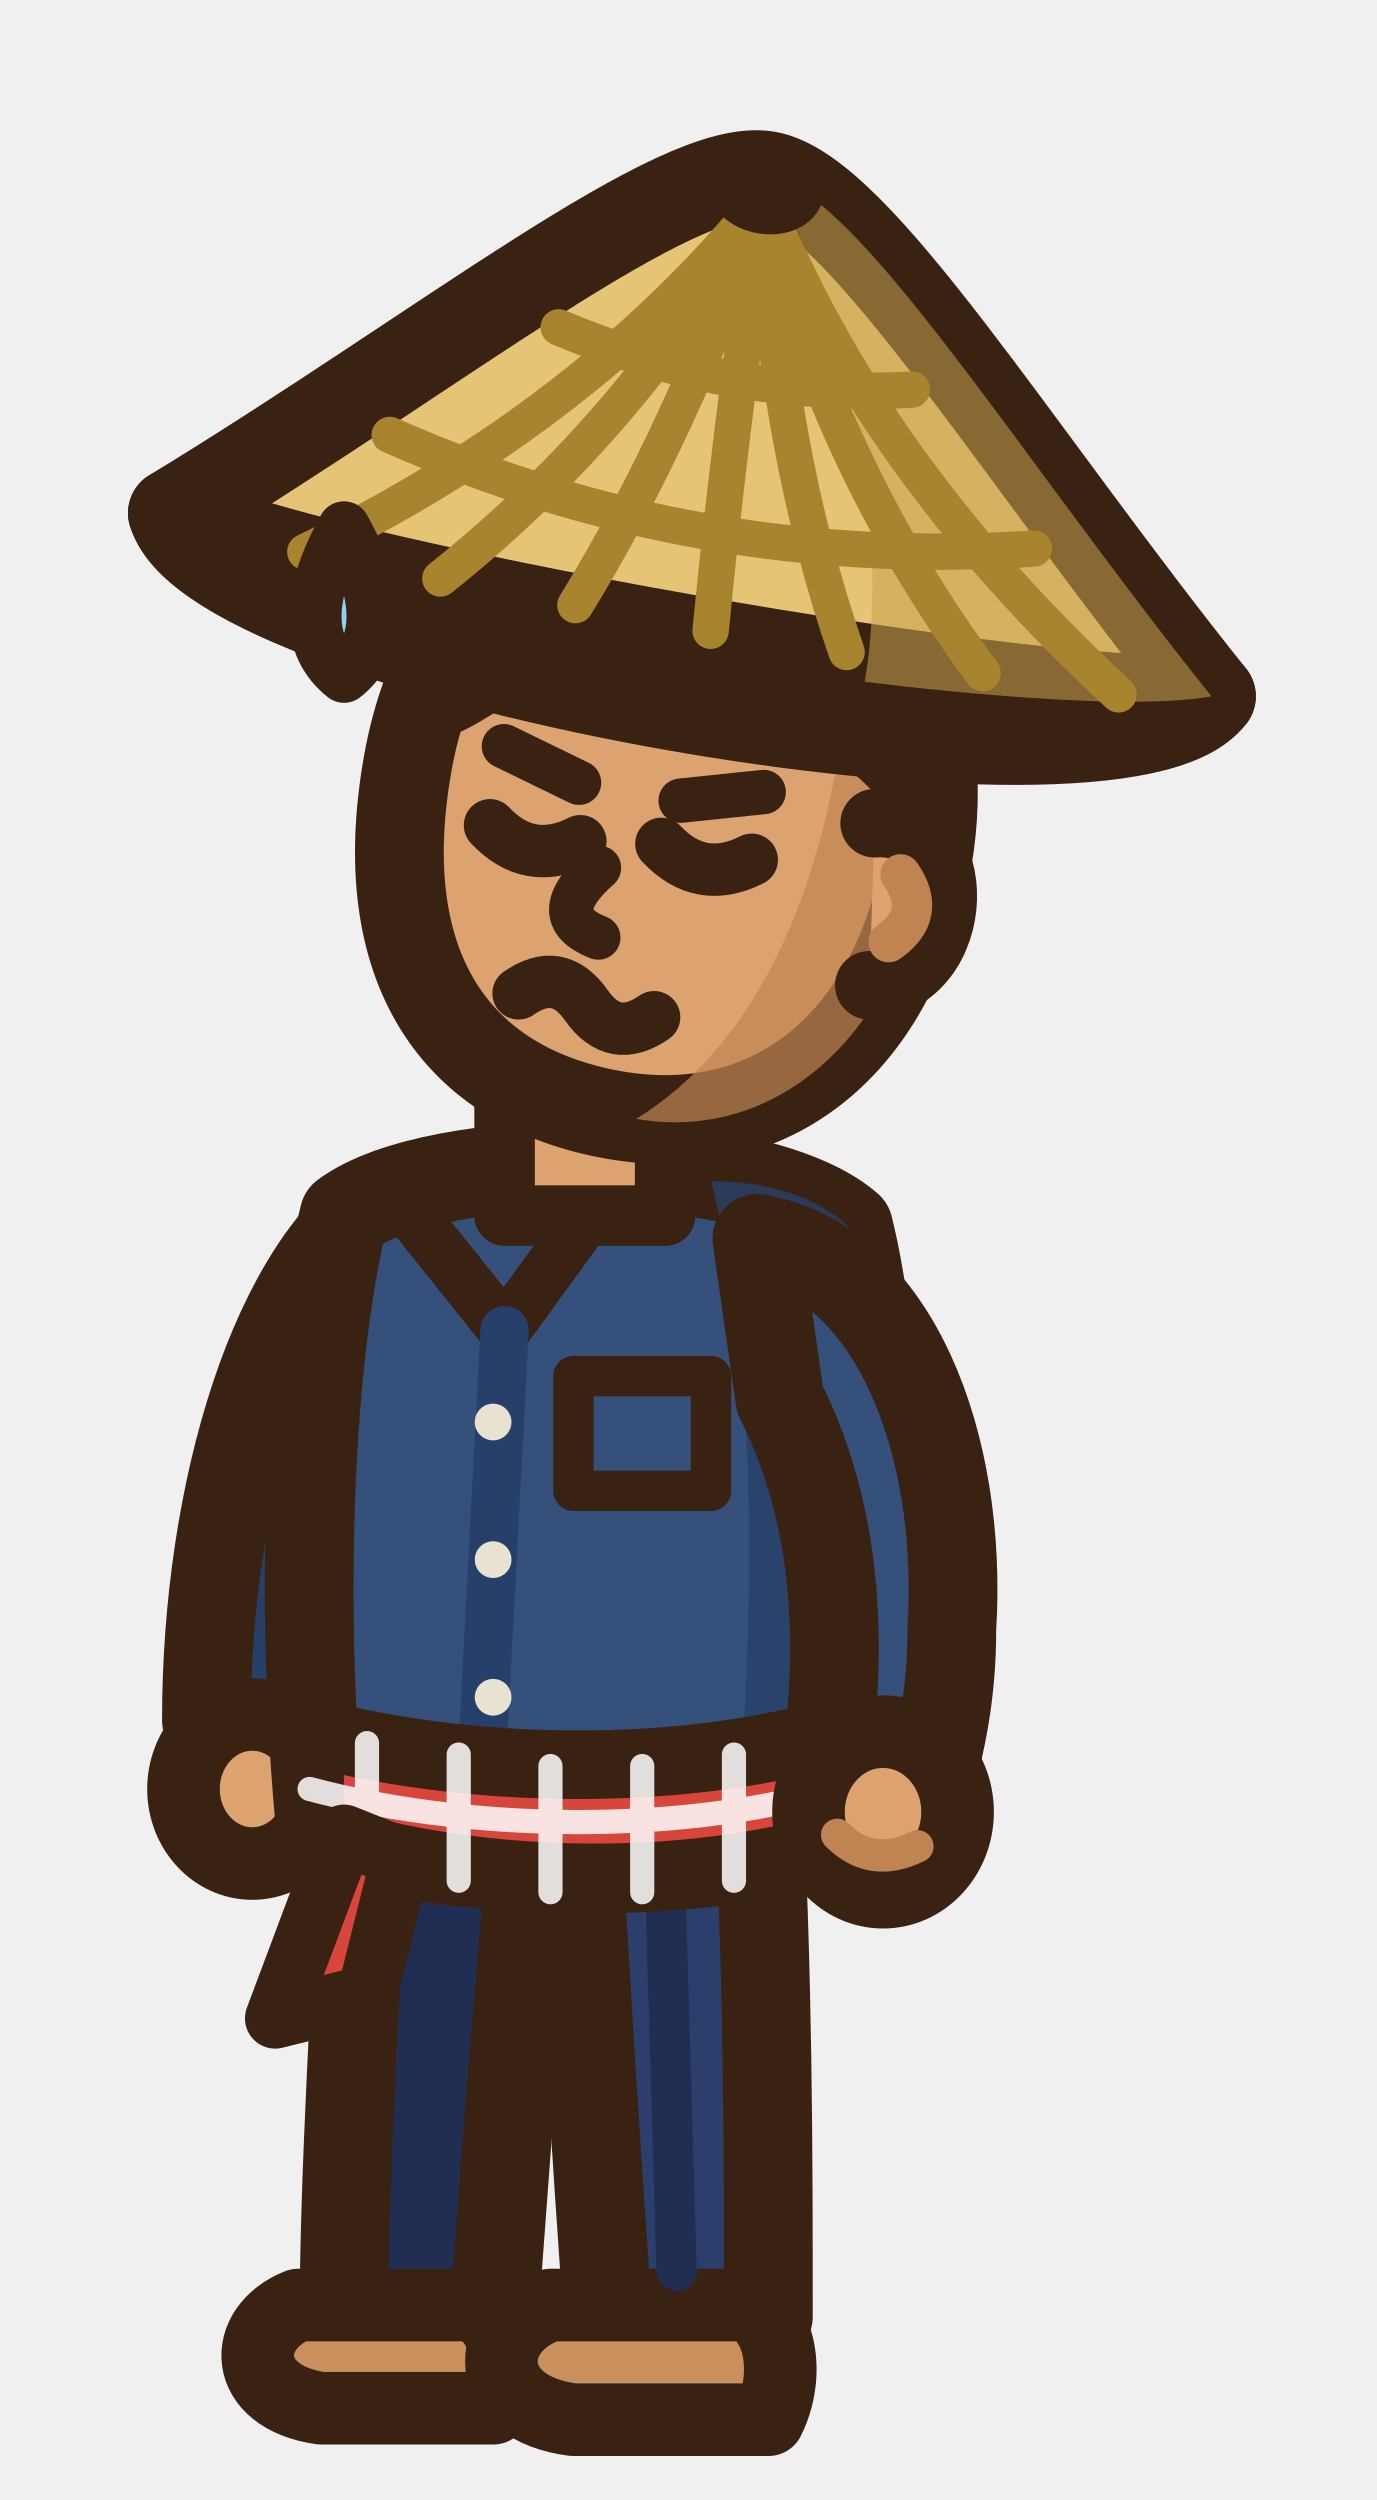
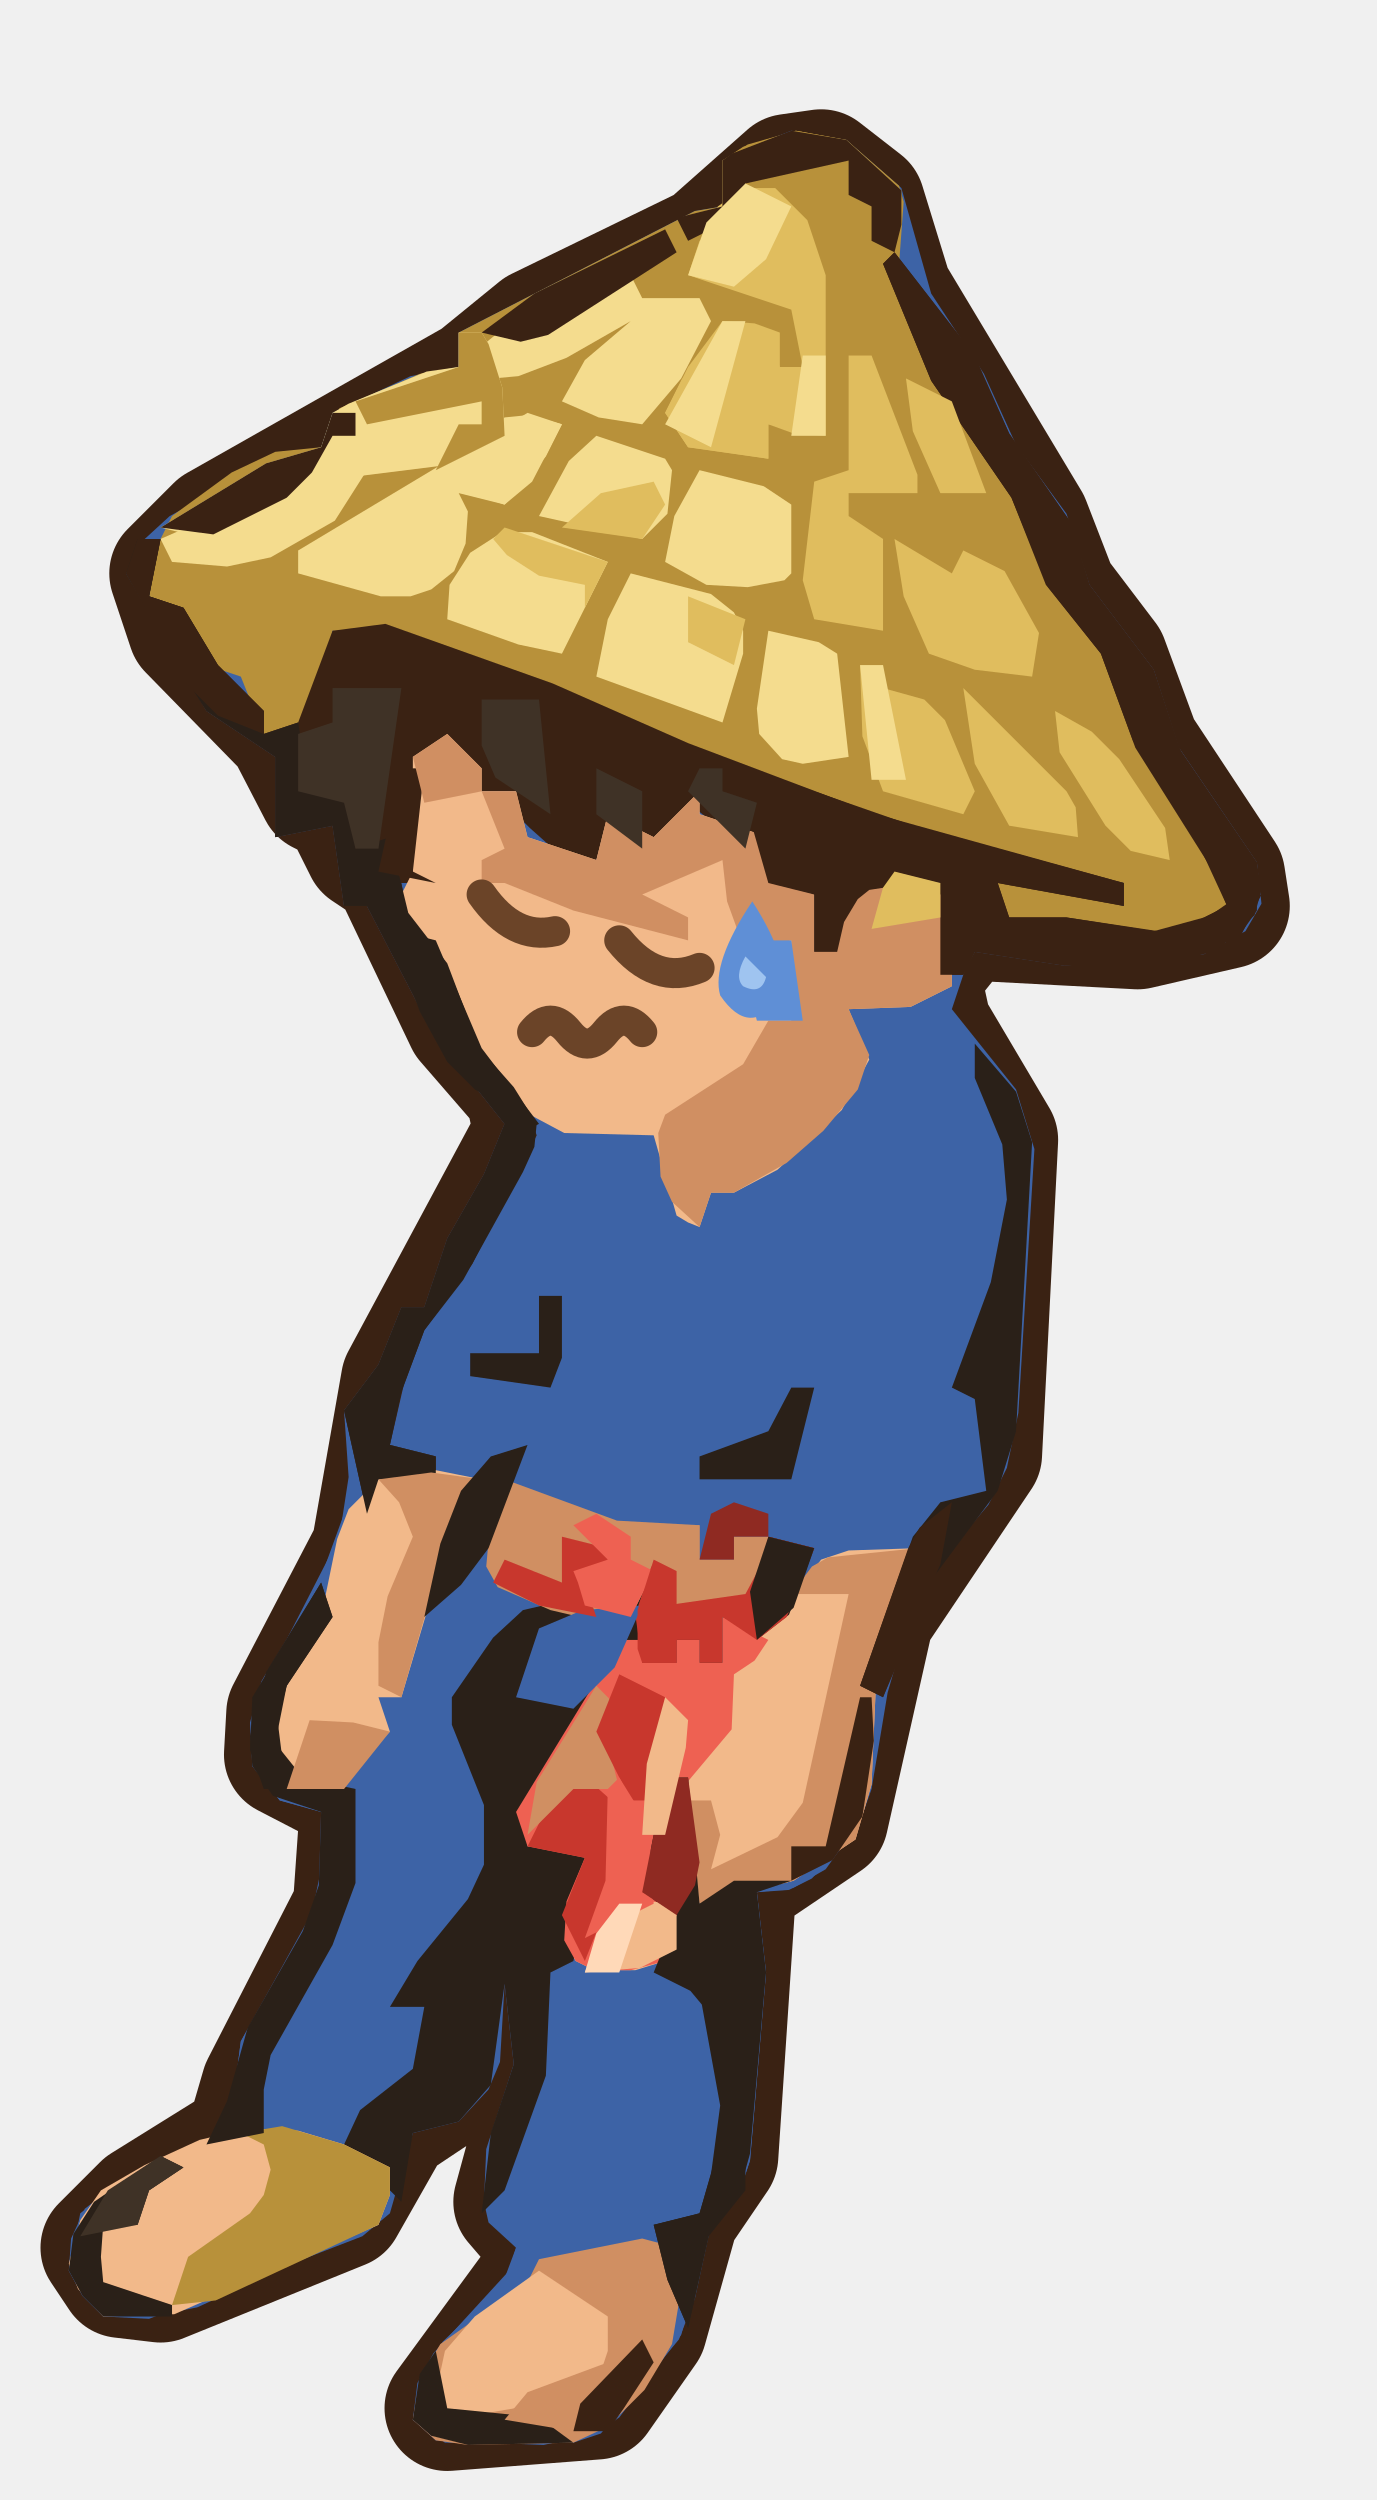
- <svg xmlns="http://www.w3.org/2000/svg" viewBox="0 0 60 109" width="60" height="109">
-   <g stroke-linejoin="round" stroke-linecap="round" transform="translate(-175 -195)">
-     <g transform="translate(200 300) scale(0.5 0.5) translate(-70 -206)">
-       <path d="M52 150C51 170 50 186 50 198L63 199C64 186 65 170 67 152Z" fill="#1f2e52" stroke="#3a2213" stroke-width="7.74" stroke-linejoin="round" stroke-linecap="round" />
-       <path d="M46 197C41 199 41 205 48 206L63 206C65 202 64 198 61 197Z" fill="#c98f5c" stroke="#3a2213" stroke-width="6.33" stroke-linejoin="round" stroke-linecap="round" />
-       <path d="M70 150C71 168 72 184 73 198L87 198C87 184 87 168 86 150Z" fill="#2c3e6b" stroke="#3a2213" stroke-width="7.74" stroke-linejoin="round" stroke-linecap="round" />
-       <path d="M68 197C62 199 62 206 70 207L87 207C89 203 88 198 85 197Z" fill="#c98f5c" stroke="#3a2213" stroke-width="6.33" stroke-linejoin="round" stroke-linecap="round" />
-       <path d="M78 160L79 194" fill="none" stroke="#1f2e52" stroke-width="3.52" stroke-linecap="round" stroke-linejoin="round" />
-       <path d="M54 100C44 106 38 126 38 146L47 148C47 132 52 112 60 106Z" fill="#26406a" stroke="#3a2213" stroke-width="7.74" stroke-linejoin="round" stroke-linecap="round" />
-       <ellipse cx="42" cy="152" rx="6" ry="6.5" fill="#dca270" stroke="#3a2213" stroke-width="6.33" />
-       <path d="M50 102C58 96 86 96 94 103C97 115 97 135 95 156C80 160 62 160 48 156C46 136 47 114 50 102Z" fill="#35507a" stroke="#3a2213" stroke-width="7.74" stroke-linejoin="round" stroke-linecap="round" />
-       <path d="M82 99C88 99 92 101 94 103C97 115 97 135 95 156C91 157 87 158 84 158C86 136 86 114 82 99Z" fill="#26406a" opacity=".8" />
-       <path d="M56 102L64 112L72 101" fill="none" stroke="#3a2213" stroke-width="4.57" stroke-linecap="round" stroke-linejoin="round" />
-       <path d="M64 112L62 150" fill="none" stroke="#26406a" stroke-width="4.22" stroke-linecap="round" stroke-linejoin="round" />
-       <ellipse cx="63" cy="120" rx="1.6" ry="1.6" fill="#e8e2d0" />
-       <ellipse cx="63" cy="132" rx="1.6" ry="1.6" fill="#e8e2d0" />
-       <ellipse cx="63" cy="144" rx="1.6" ry="1.6" fill="#e8e2d0" />
-       <path d="M70 116h12v10h-12Z" fill="none" stroke="#3a2213" stroke-width="3.52" stroke-linejoin="round" stroke-linecap="round" />
-       <path d="M47 147C62 151 82 151 96 146L96 156C82 161 62 161 47 156Z" fill="#d8453a" stroke="#3a2213" stroke-width="5.98" stroke-linejoin="round" stroke-linecap="round" />
-       <path d="M52 148v10M60 149v11M68 150v11M76 150v11M84 149v11M92 147v10M47 152C62 156 82 156 96 151" fill="none" stroke="#fff" stroke-width="2.11" stroke-linecap="round" stroke-linejoin="round" opacity=".85" />
-       <path d="M50 156L44 172L52 170L55 158Z" fill="#d8453a" stroke="#3a2213" stroke-width="5.28" stroke-linejoin="round" stroke-linecap="round" />
-       <path d="M64 92h14v10h-14Z" fill="#dca270" stroke="#3a2213" stroke-width="5.28" stroke-linejoin="round" stroke-linecap="round" />
-       <g transform="translate(0 6) rotate(10 72 90)">
-         <path d="M50 60C50 42 62 34 75 35C90 36 97 49 96 63C95 78 86 87 73 87C59 87 50 78 50 60Z" fill="#dca270" stroke="#3a2213" stroke-width="7.74" stroke-linejoin="round" stroke-linecap="round" />
-         <path d="M86 40C94 47 97 56 96 63C95 78 86 87 75 87C84 79 89 64 86 40Z" fill="#bf8452" opacity=".7" />
-         <path d="M52 54C52 42 62 34 76 35C88 36 95 44 96 56C90 50 84 48 80 50C78 44 70 42 62 46C58 48 55 52 52 54Z" fill="#2a1c15" stroke="#3a2213" stroke-width="6.33" stroke-linejoin="round" stroke-linecap="round" />
-         <path d="M91 58C99 56 101 70 93 72" fill="#dca270" stroke="#3a2213" stroke-width="5.98" stroke-linejoin="round" stroke-linecap="round" />
-         <path d="M94 62q3 3 0 6" fill="none" stroke="#bf8452" stroke-width="3.52" stroke-linecap="round" stroke-linejoin="round" />
-         <path d="M58 64q4 3 8 0M73 63q4 3 8 0" fill="none" stroke="#3a2213" stroke-width="4.57" stroke-linecap="round" stroke-linejoin="round" />
-         <path d="M58 57l7 2M74 59l7 -2" fill="none" stroke="#3a2213" stroke-width="3.87" stroke-linecap="round" stroke-linejoin="round" />
-         <path d="M63 78q3 -3 6 0q3 3 6 0" fill="none" stroke="#3a2213" stroke-width="4.57" stroke-linecap="round" stroke-linejoin="round" />
-         <path d="M68 66q-4 5 1 6" fill="none" stroke="#3a2213" stroke-width="3.87" stroke-linecap="round" stroke-linejoin="round" />
-         <path d="M26 42C32 54 112 54 118 42C108 46 36 46 26 42Z" fill="#c9a24c" stroke="#3a2213" stroke-width="7.74" stroke-linejoin="round" stroke-linecap="round" />
-         <path d="M26 42C46.7 23.8 64 4 72 4C80 4 97.3 23.8 118 42C108 46 36 46 26 42Z" fill="#e6c476" stroke="#3a2213" stroke-width="7.74" stroke-linejoin="round" stroke-linecap="round" />
-         <path d="M72 4C80 4 97.3 23.8 118 42C110 45 88.1 46 88 46C88 30 78 10 72 4Z" fill="#c9a24c" opacity=".55" />
-         <path d="M72 6Q60.1 27.4 38 43.32M72 6Q64.3 27.4 50 43.56M72 6Q68.5 27.4 62 43.8M72 6Q72.7 27.4 74 43.96M72 6Q76.9 27.4 86 43.72M72 6Q81.1 27.4 98 43.48M72 6Q85.3 27.4 110 43.24M43.48 32Q72 39 100.52 32M56.36 20.2Q72 23.8 87.64 20.2" fill="none" stroke="#a8842f" stroke-width="3.17" stroke-linecap="round" stroke-linejoin="round" />
-         <ellipse cx="72" cy="5" rx="3" ry="2" fill="#b8963f" stroke="#3a2213" stroke-width="4.22" />
-       </g>
-       <path d="M50 42q5 9 0 13q-5 -4 0 -13Z" fill="#8fd3ef" stroke="#3a2213" stroke-width="4.57" stroke-linejoin="round" stroke-linecap="round" />
-       <path d="M86 104C98 106 104 122 103 138C103 144 102 148 101 152L92 151C93 142 94 130 88 118Z" fill="#35507a" stroke="#3a2213" stroke-width="7.74" stroke-linejoin="round" stroke-linecap="round" />
-       <ellipse cx="97" cy="154" rx="6.5" ry="7" fill="#dca270" stroke="#3a2213" stroke-width="6.33" />
-       <path d="M93 156q3 3 7 1" fill="none" stroke="#bf8452" stroke-width="2.82" stroke-linecap="round" stroke-linejoin="round" />
-     </g>
-   </g>
+ <svg xmlns="http://www.w3.org/2000/svg" width="60" height="109" viewBox="0 0 60 109">
+   <path fill="#3a2213" stroke="#3a2213" stroke-linecap="round" stroke-linejoin="round" stroke-width="5.469" d="m35.8 7.5 1.8 1.4 1.2 3.9 6 10 1.2 3.1 2.2 2.9 1.4 3.8 3.7 5.6.2 1.3-3.9.9L42 40l-2 2.5.5 2.3 2.9 4.9-.7 13.7-4.7 7-2 8.9-4 2.7-.8 12-1.7 2.5-1.4 5-2.1 3-6.5.5 4.4-6-.2-1.6-1.2-1.4 1.5-5.5V84l-2-.5-.4.4-1 2.1-.6 4.5-3 2-2.1 3.7L7 99.4l-1.7-.2-.8-1.2 1.8-1.8 4.5-2.8.7-2.4 4-7.8.3-4.3-.6-1-2.7-1.4.1-1.8 3.7-7.1 1.3-7.4 5.8-10.8-.4-1.9-2.6-3-3.2-6.7L16 37l-1-2-1-.5-1.4-2.7-4.3-4.4-.8-2.4 2-2 11.3-6.4 2.7-2.2 7.4-3.6 3.5-3.1z" />
+   <path fill="#3d63a6" d="m36.9 6.1 2.4 2.1 1.3 4.6 2.3 3.5 1.4 3.1 2.2 3 1 3.1 2.8 3.7 1.1 3.4 3.4 5 .2 1.8-.7 1.2-1.8 1-6.1.5-3.9-.6-.4.7-.6 1.8 2.8 3.5.8 2.6-.7 11.5-.5 2.4-.8 1.6-2.2 2.6-1.3 2.5-.9 3.1L38 78l-.6 1.7-2 2.2-1 .5-1.4.1.4 3.5-.7 8.2-.5 1.5L31 97l-.7 3.2-.7 1.8-3.4 4.1-1.2.4h-5.6l-1.4-1 .3-1.8 1-1.6 2.6-2.5.6-1.6-1.2-1.1-.2-.9.1-2.3 1.2-3.7-.4-3.5-.2 3.4-.5 1.2-1.3 1.4-2 .5-1 3.5-1.2 1-9.3 3.6-2-.1-.9-.9L3 99l.1-1.4.6-1.3 1.8-1.4 3.7-1.7.5-.6.5-1.3.3-2.3 3.1-5.6.4-1.9V79l-1.8-.5L11 77v-2.6l3.8-7.4.4-2.6-.2-2.9 1.5-2 1-2.5h1l1-3 1.6-2.8.9-2.2-3.1-3.9-2.9-5.6h-1l-.5-3.5-2.5.5V33l-3-2-3.5-6 .7-1.4 1.2-1.1 5-2.7 1.6-.3.5-1.5 3.4-1.6L20 16v-1.5l10.3-5.3 1.2-.2V7l.7-.4 2.3-.9z" />
+   <path fill="#b8913a" d="m36.9 6.1 2.3 2 .2.7-.2 2.7.4 1.7 2.9 5.6 2.7 3.9 1.3 3.3 2.3 3 1.7 4.2 3.5 5.3-.6 1.4L52 41l-4 .1-3.2-.7-1.8-.9.5-1.5 5.5 1.5v-1L41.3 37l-9.7-3.1-5.8-3.2-9.9-3.1-1.4-.1-.6 2.6L13 32h-1.5l-1-2.5L9 29l-1.5-2.5-1-.5.3-2.1.7-1.4 2.6-1.9 1.9-.9 2-.2.8-1.7 3.5-1.5L20 16v-1.5l10.3-5.3 1.2-.2V7l.9-.6 2.3-.7z" />
+   <path fill="#3d63a6" d="M40 67.5 38.2 73l-.2 4.6-.5 1.8-1.5 2.1-1.4.8-1.6.2.4 3.5-.7 8.2-.5 1.5L31 97l-1.3 4.8-2.7 3.6-1 .7-2.3.5-4.7-.2-1-.9.2-1.6.7-1.3 3.3-3.6.3-1-.9-1.8.1-1.2 1.1-3.3 1.2-6.2h1l-.4-2.2.9-2.3-2.5-.5-.5-1.5 3.6-5.9.4-1.6H28v1h1.5v-1h1v1h1v-2l.9.4 1.1.1 2.3-3 1.2-.4zm-19-3-1.8 3.7L19 70l1.7-2.1 1.3-3.4 4.9 1.8 3.6.2V68H32v-1h1.5l-1 2.5-3.5.5-.5-1.5-1 2-3.2-.1-1.3.2-1 .6-1.6 2.1-.4.7.3 1.6 1.3 3.1.1 2.5-.2.8-.9 1.2-3.6 4.3h1.5v3l-3 2-.5 1 2 1v1.2l-.5 1.3-7.9 3.6-2 .4H4.5l-.9-.9L3 99l.5-2.5 2-1.6 3.7-1.7.5-.6.5-1.3.3-2.3 2.8-4.9.6-1.7.1-3.4-1.8-.5L11 77l-.1-1.9.5-1.8 2.4-4L15 66l.7-.9 2-1z" />
+   <path fill="#3a2213" d="m39 11 3.4 4.4 1.6 3.5 2.7 3.9.8 2.7 2.8 3.7 1.1 3.4 3.4 5v2.1l-.7 1-1.9 1-5.8.4-3.9-.6-.5 1h-1V39l-2-.4-1.1.2-.8.8-.6 1.9h-1V39l-1.9-.6-1.1-1.4-2.5-2-1 2-1.8-.5-.7-.5-.5 1.5-.6-.1-1.4-.5-.9-.8-.6-.6v-1H21l-1.5-2-1.1 1.5-.4 3v1l1 .5h-1.5L18 41h1l1.6 4.1 2.3 3 .5 1.4-2.8 5.6-2.1 2.9-.9 2.4L17 63l2 .5v1h-2.5L16 66l-1-4.5 1.5-2 1-2.5h1l1-3 1.6-2.8.9-2.2-3.1-3.9-2.9-5.6h-1l-.5-3.5-2.5.5V33l-3-2-.7-1.1L5.5 25l.5-1.5h1L6.5 26l1.5.5L9.5 29l2 2v1l1.5-.5 1.5-4 2.3-.3 7.3 2.6 5.9 2.6 8.2 3.1 10.8 3v1l-5.5-1L44 40h2.5l3.8.6 2.2-.6 1-.5-.6-1.5-3.4-5.4-1.5-4.1-2.4-3-1.5-3.8-3.5-5.1-2.1-5.1z" />
+   <path fill="#f2b98a" d="m19.5 32 1.5 1.5v1h1.5l.5 2 3 1 .5-2 2 1 2-2v1l3 1 .5 2 1.5.5v2.5l1-.5.5-1.5 1.5-1.2.5-.3 1.7.4.8.6v4l-1.8.9-2.7.1.9 2.2-1.2 2.2-2.8 2.6-1.9 1h-1l-.5 1.5-.5-.2-.5-.3-1-3.5-3.9-.1-1.5-.8-1.7-1.5-1.4-2.2-1.4-3.2L17 40l1-2v-5zM40 67.5l-1.8 5.7-.2 4.6-.7 2.4-2.7 1.8-4.1 1-1-5-1 4.5 1.5 1-.6 1.4-.4.6-1.3.4h-1.8l-.8-.4-.5-.9v-.8l.9-2.8-2.5-.5-.5-1.5 3.6-5.9.4-1.6H28v1h1.5v-1h1v1h1v-2l.9.4 1.1.1 2.3-3 1.2-.4z" />
+   <path fill="#2a2018" d="m33.5 67 2 .5-1.1 2.9-1.4 1.1-1.5-1v2h-1v-1h-1v1H28v-1l-1.8 2.2-3 5.4-.2 1.4h3l-1 5-1 .5-.2 4.5-1.8 5-1 1 .4-3.5 1-3-.4-3.5-.6 4.4-1.4 1.6-2 .5-.5 3-2.5-2.5.7-1.5 2.3-1.8.5-2.7H17l1.2-2 2.2-2.7.7-1.5v-2.6l-1.4-3.5V74l1.8-2.6 1.3-1.2 1.3-.3 3.4.1 1-2 1 .5v1l3-.5z" />
+   <path fill="#d08f62" d="M21 34.5h1.5l.5 2 3 1 .5-2 2 1 2-2v1l3 1 .5 2 1.5.5v2.5l1-.5.5-1.5 1.3-1.1.7-.4 1.5.3 1 .7v4l-1.8.9-2.7.1.9 2-.5 1.5-1.5 1.8-1.6 1.4L32 52h-1l-.5 1.5-1.2-1.1-.5-1.1-.1-1.9.3-.8 3.4-2.2 1.1-1.9h1V41l-2 .5-.8-2.2-.2-1.8L28 39l2 1v1l-5-1.3-3-1.2h-1v-1l1-.5z" />
+   <path fill="#3a2213" d="m39 11 3.5 4.5 1.5 3.4 2.7 3.9.8 2.7 2.8 3.7 1.2 3.6 3.3 4.8.2 1.2-.3 1.1-1.7 1.6-2.7.5-3.9.1-3.9-.6-.5 1h-1V39l-1.8-.4-1.3.2-.5.4-.6 1-.3 1.3h-1V39l-2-.5-1-3.5-1-.5v-1l2 .3 6.3 2.2 9.2 2.5v1l-5.5-1L44 40h2.5l4 .6 1.6-.4 1.4-.7-1.2-2.6-2.9-4.6-1.4-3.8-2.3-2.9-1.6-3.9-3.5-5.1-2.1-5.1z" />
+   <path fill="#ee6152" d="m31.5 70.5 2 1-.6.9-.9.6-.1 2.4-2.1 2.5-1 2-.3 2.6 1.5 1-1 2-1.5.4h-1.6l-.8-.4-.5-.9.1-1.7.8-1.9-2.5-.5-.5-1.5 3.6-5.9.4-1.6H28v1h1.5v-1h1v1h1z" />
+   <path fill="#f2b98a" d="m15 93.5 2 1v1.2l-.5 1.3-8.9 3.9-3.1.1-1.1-1.2-.4-1.1.5-1.9.9-1.3 1.9-1.1 2.4-1.1 2.1-.5 2.2.1z" />
+   <path fill="#d08f62" d="m29.5 98 .1 2.4-.3 1.8-1.2 2-1.6 1.6-1.5.7-4.6.1-1.4-.2-1-.9.3-1.8.9-1.5 3.8-2.7.5-1 4.5-.9z" />
+   <path fill="#f2b98a" d="m21 64.5-1.8 3.8-1.7 5.7h-1l.5 1.5-1.5 1.5-.5 1h-2.5l-.7-1.1-.3-1.4 2.5-5 .7-3.4.5-1.3 1.3-1.3.8-.2 1.7-.2z" />
+   <path fill="#2a2018" d="M6 23.5h1L6.5 26l1.5.5L9.5 29l2 2v1l1.5-.5.5 3 2 .5v2l1.5-.5.8 3.3 1.7 2.2 1.4 3.7 1.5 1.7 1 1.6-.1 1-.5 1.1-2.6 4.7-1.7 2.2-1 2.7L17 63l2 .5v1h-2.5L16 66l-1-4.5 1.5-2 1-2.5h1l1-3 1.6-2.8.9-2.2-3.1-3.9-2.9-5.6h-1l-.5-3.5-2.5.5V33l-3-2-.7-1.1L5.5 25z" />
+   <path fill="#e0bd5e" d="m33.8 8.2 1.4 1.4.8 2.4v7l-1.4-.1-1.1-.4V20l-3.5-.5-1-1.5 1-2 1.5-2 1.4.1 1.1.4V16h1l-1-2.5-4-1.5.5-1.8.8-1.2 1.1-.8z" />
+   <path fill="#d08f62" d="m40 67.5-1.8 5.7-.2 4.6-.7 2.4-2.7 1.8-4.1 1-.5-4.5h1l.4 1.5-.4 1.5 2.9-1.4 1.1-1.5 2-9.1h-2.5l.9-1.2.7-.4z" />
+   <path fill="#2a2018" d="M29.5 77.5h.5l.5 5.5 1.5-1h2.5l-1.5.5.4 3.5-.7 7.9-.5 1.8L31 97l-1 4.5-.9-2.1-.6-2.4 2-.5.5-1.7.4-3-.8-4.4-.5-.6-1.6-.8 1-2.5-1.5-1 .7-3.5z" />
+   <path fill="#b8913a" d="m36.9 6.1 2.4 2.2v1.5L39 11l-1-.5V9l-1-.5V7l-4.5 1-.5 1.5-1.5 1L30 12l4.5 1.5.5 2.5h-1l-.5-1.5-2-.5-1 2.5H29l1.5-3-3-1-4.2 2.3h-1.4l-.9-.3 2.8-1.9L31.5 9V7l1.1-.7 2.1-.6z" />
+   <path fill="#d08f62" d="m22 64.5 4.9 1.8 3.6.2V68H32v-1h1.5l-.2.8-.8 1.7-3.5.5-.5-1.5-1 2-1.8.1-1.7-.4-2.3-1-.5-.9.2-2.2z" />
+   <path fill="#f4dc8e" d="m23 18 1.5.5-.7 1.4L22 22l-2-.5.4.8-.1 1.4-.5 1.2-1 .8-.9.3h-1.3L13 25v-1zm-3-3.5h1l.3.5.6 1.9.1 2.1-2.7 1.3-4.8.6-3.5 1.4-2 1.2-2-.5 4.6-2.8 2.4-.7.5-1.5.7-.4 3.4-1.4L20 16z" />
+   <path fill="#b8913a" d="m15 93.5 2 1v1.2l-.5 1.3-7.1 3.3-1.9.2.7-2.1 2.7-1.9.6-.8.3-1.1-.3-1.1-1-.5 1.8-.3z" />
+   <path fill="#2a2018" d="m42.5 45.5 1.8 2.1.7 2.2-.7 12.6-.8 2.6-3.2 4.3-1.8 4.7-1-.5 2.3-6.5 1.2-1.5 2-.5-.5-4-1-.5 1.7-4.6.7-3.6-.2-2.4-1.2-2.9z" />
+   <path fill="#f2b98a" d="m23.5 99 3 2v1.5L26 104l-1.8.7-4.7.8-.4-1.6.3-1.4 1.3-1.5z" />
+   <path fill="#f4dc8e" d="m27.5 12 .5 1h2.5l.5 1-1.3 2.5-1.7 2-1.9-.3-1.6-.7 1-1.8 2-1.7-2.8 1.6-2.1.8-1.1.1-1-1 1.1-.9 2.7-.9zm0 13 3.5.9 1 .8.4.8v1l-.9 3-5.5-2 .5-2.5z" />
+   <path fill="#e0bd5e" d="M37 15.5h1l2 5.2v.8h-3v1l1.5 1v4l-3-.5-.5-1.7.5-4.3 1.5-.5z" />
+   <path fill="#2a2018" d="m14 69 .5 1.5-2 3L12 76l1.2 1.5 2.3.5v4.1l-1 2.7-2.7 4.8-.3 1.5V93l-2.5.5.9-1.9.9-3.2 2.4-4.2.7-2L14 79l-2.1-.7L11 77l-.1-1.3.7-2.8z" />
+   <path fill="#f4dc8e" d="m23.2 23.2 3.3 1.3-2 4-1.9-.4-3.1-1.1.1-1.5.9-1.4 1.4-.9z" />
+   <path fill="#e0bd5e" d="m31.5 14 1.4.1 1.1.4V16l1 .5-.5 2h-1V20l-3.5-.5-1-1.5 1-2z" />
+   <path fill="#f4dc8e" d="m30.5 20.5 2.8.7 1.2.8v3l-.3.3-1.6.3-1.8-.1-1.8-1 .4-2z" />
+   <path fill="#e0bd5e" d="m39 23.5 2.5 1.5.5-1 1.8.9 1.5 2.7-.3 1.9-2.5-.3-2-.7-1.1-2.5z" />
+   <path fill="#c8372d" d="m33.5 67 2 .5-1.2 3-1.3 1-1.5-1v2h-1v-1h-1v1H28l-.3-2.1.8-2.4 1 .5v1l1.6-.2 1.4-.3z" />
+   <path fill="#3f3226" d="M14.5 30h3l-1 7h-1l-.5-2-2-.5V32l1.5-.5z" />
+   <path fill="#e0bd5e" d="M37.5 29h1v1l1.8.5.9.9 1.3 3.1-.5 1-3.5-1-.9-2.4z" />
+   <path fill="#f4dc8e" d="m33.5 27.5 2.2.5.8.5.5 4.5-2 .3-.9-.2-1-1.1-.1-1.1zM26 19l3 1 .3.5-.2 1.9-1.1 1.1-4.5-1 1.3-2.4z" />
+   <path fill="#d08f62" d="m21 64.5-1.9 4-1.6 5.5-1-.5v-1.9l.4-2L18 67l-.6-1.5-.9-1 2.3-.3z" />
+   <path fill="#f4dc8e" d="m16 20.5-1.4 2.2-2.8 1.6-1.9.4-2.4-.2-.5-1 6.1-2.7z" />
+   <path fill="#3a2213" d="m36.9 6.1 2.4 2.2v1.5L39 11l-1-.5V9l-1-.5V7l-4.5 1-.5 1.5-2 1-.5-1 2-.5V7l.4-.3 2.6-1z" />
+   <path fill="#3d63a6" d="m28 70-1.2 2.7-1.8 1.8-2.5-.5 1-3 1.9-.8z" />
+   <path fill="#e0bd5e" d="m42 30 4.5 4.5.4.7.1 1.3-3-.5-1.5-2.7z" />
+   <path fill="#c8372d" d="m24.5 77.5 1.6.5.9.8-.1 3.2-1.4 3.5-1-2 1-2.5-2.5-.5z" />
+   <path fill="#e0bd5e" d="m46 31 1.6.9 1.2 1.2 2 3 .2 1.4-1.7-.4-1.1-1.1-2-3.2z" />
+   <path fill="#f4dc8e" d="m32.5 8 2 1-1.1 2.3-1.4 1.2-2-.5.8-2.3zm-8 10.5L23.2 21 22 22l-3-1 3-2.8 1-.1z" />
+   <path fill="#b8913a" d="M20 14.5h1l.3.5.6 1.9.1 2.1-3 1.5 1-2h1v-1l-5 1-.5-1L20 16z" />
+   <path fill="#2a2018" d="m7 94 1 .5-1.5 1L6 97H4.5l-.1 1.4.1 1.1 3 1v.5h-3l-.9-.9L3 99l.2-1.6.9-1.4zm16-31-1.7 4.5-1.2 1.6-1.6 1.4.7-3.2.9-2.3 1.3-1.5z" />
+   <path fill="#d08f62" d="M30.5 66.5V68H32v-1h1.5l-.3 1.2-.7 1.3-3.5.5v-1.5l-1.5-.5v-1l1.1-.4z" />
+   <path fill="#3a2213" d="M6 23.5h1L6.5 26l1.5.5L9.5 29l2 2v1l-2-.8-1.3-1.3L5.5 25z" />
+   <path fill="#d08f62" d="m26 73.5 1 1-.5 1.5.5 2h-2l-2 2 .4-2.3z" />
+   <path fill="#3f3226" d="M21 30.5h2.5l.5 5-2.4-1.6-.6-1.4z" />
+   <path fill="#2a2018" d="M32 92.5h.5v3l-1.6 2-.9 4-.9-2.1-.6-2.4 2-.5 1-3.5zm-15-52 2 .5 2 4.7 2.5 3.3-1 .5v-1l-1.8-1-1.2-1.2-1.2-2.2z" />
+   <path fill="#f2b98a" d="m28.3 82.9 1.2.1v2l-1.6.8-2.4.2.9-2.4.7-.5z" />
+   <path fill="#3a2213" d="M14.5 18h1v1h-1l-.9 1.6-1.1 1.1-3.2 1.6L7 23l4.6-2.8 2.4-.7zM29 10l.5 1-5.6 3.6-1.2.3-1.7-.4 2.3-1.7z" />
+   <path fill="#2a2018" d="m19 102.5.5 2.5 4 .4 1.5 1.1-4.6.1-1.6-.4-.8-.7.3-2z" />
+   <path fill="#c8372d" d="m27 73 2 1-.5 4.5h-1l-1.5-3z" />
+   <path fill="#2a2018" d="m14 69 .5 1.5-2 3-.4 1.5.2 1.6.7 1.4h-1.5l-.6-1.7.1-2.3z" />
+   <path fill="#ee6152" d="m27 77.5 1.3 2.1.2 3.4-3 1.5.9-2.5.1-4z" />
+   <path fill="#8f2a22" d="M29.5 77.5h.5l.5 3.7-.2 1-.8 1.3-1.5-1 .7-3.5z" />
+   <path fill="#e0bd5e" d="m39.5 16.5 2 1 1.5 4h-2l-1.2-2.7z" />
+   <path fill="#3a2213" d="M37.5 74h.5l.1 1.9-.5 3.3-1.3 1.9-1.8.9v-1.5H36zm4-8.5-.5 2.7-2.5 5.8-1-.5 2.1-6 .5-.9z" />
+   <path fill="#f4dc8e" d="M31.5 14h1L31 19.5l-2-1z" />
+   <path fill="#c8372d" d="m24.5 67 2 .5.5 1-1.5.5.5 1.5-2.5-.5-2-1 .5-1 2.5 1z" />
+   <path fill="#ee6152" d="m26 66 1.5 1v1l1 .5-1 2-2-.5-.3-1-.2-.5 1.5-.5-1.5-1.5z" />
+   <path fill="#e0bd5e" d="m22 23 4.5 1.5-1 2v-1l-2-.4-1.4-.9-.6-.7z" />
+   <path fill="#2a2018" d="m33.5 67 2 .5-.9 2.6-1.6 1.4-.3-2.1zm1-6.5h1l-1 4h-4v-1l3-1.1z" />
+   <path fill="#5f8fd6" d="M33.5 41h1l.5 3.5h-2l-.4-1.6z" />
+   <path fill="#d08f62" d="m13.5 75 1.9.1 1.6.4-2 2.5h-2.5z" />
+   <path fill="#2a2018" d="M23.5 56.5h1v2.7l-.5 1.3-3.5-.5v-1h3z" />
+   <path fill="#3a2213" d="M17.5 33.5h1L18 38l1 .5-2.5-.5z" />
+   <path fill="#e0bd5e" d="m28.5 21 .5 1-1 1.5-3.5-.5 1.7-1.5z" />
+   <path fill="#f2b98a" d="m29 74 1 1-.1 1.2L29 80h-1l.2-3.1z" />
+   <path fill="#e0bd5e" d="m39 38 2 .5V40l-3 .5.5-1.8z" />
+   <path fill="#f4dc8e" d="M37.5 29h1l1 5H38z" />
+   <path fill="#d08f62" d="M26.5 103v1.5l-1.5.5v1l-3-.5 1-1.2z" />
+   <path fill="#3f3226" d="m7 94 1 .5-1.5 1L6 97l-2.5.5 1.2-2z" />
+   <path fill="#c8372d" d="m28.5 68 1 .5v4H28l-.2-.6v-1.7z" />
+   <path fill="#e0bd5e" d="m30 26 2.5 1-.5 2-2-1z" />
+   <path fill="#3f3226" d="M30.5 33.5h1v1l1.5.5-.5 2-2.5-2.5z" />
+   <path fill="#f4dc8e" d="M35 15.5h1V19h-1.5z" />
+   <path fill="#3a2213" d="m28 102 .5 1-1.3 2-.7 1H25l.3-1.2z" />
+   <path fill="#ffd9b8" d="M27 83h1l-1 3h-1.5l.5-1.7z" />
+   <path fill="#8f2a22" d="m32 65.5 1.5.5v1H32v1h-1.5l.5-2z" />
+   <path fill="#3f3226" d="m26 33.5 2 1V37l-2-1.5z" />
+   <path fill="#d08f62" d="m19.5 32 1.5 1.5v1l-2.5.5-.5-2z" />
+   <path fill="#3a2213" d="m55 39-1 2-3.5.5 3-2.1z" />
+   <path d="M21 39Q22.4 41 24.2 40.6M27 41Q28.6 43 30.5 42.2M23.2 45q.8-1 1.6 0q.8 1 1.6 0q.8-1 1.6 0" fill="none" stroke="#6b4428" stroke-width="1.312" stroke-linecap="round" />
+   <path d="M32.8 39.3Q31 42 31.4 43.4Q32.7 45.3 34 43.5Q34.6 42.1 32.8 39.3Z" fill="#5f8fd6" />
+   <path d="M32.5 41.7Q32 42.6 32.4 43Q33.2 43.4 33.4 42.6Z" fill="#9fc4f0" />
</svg>
